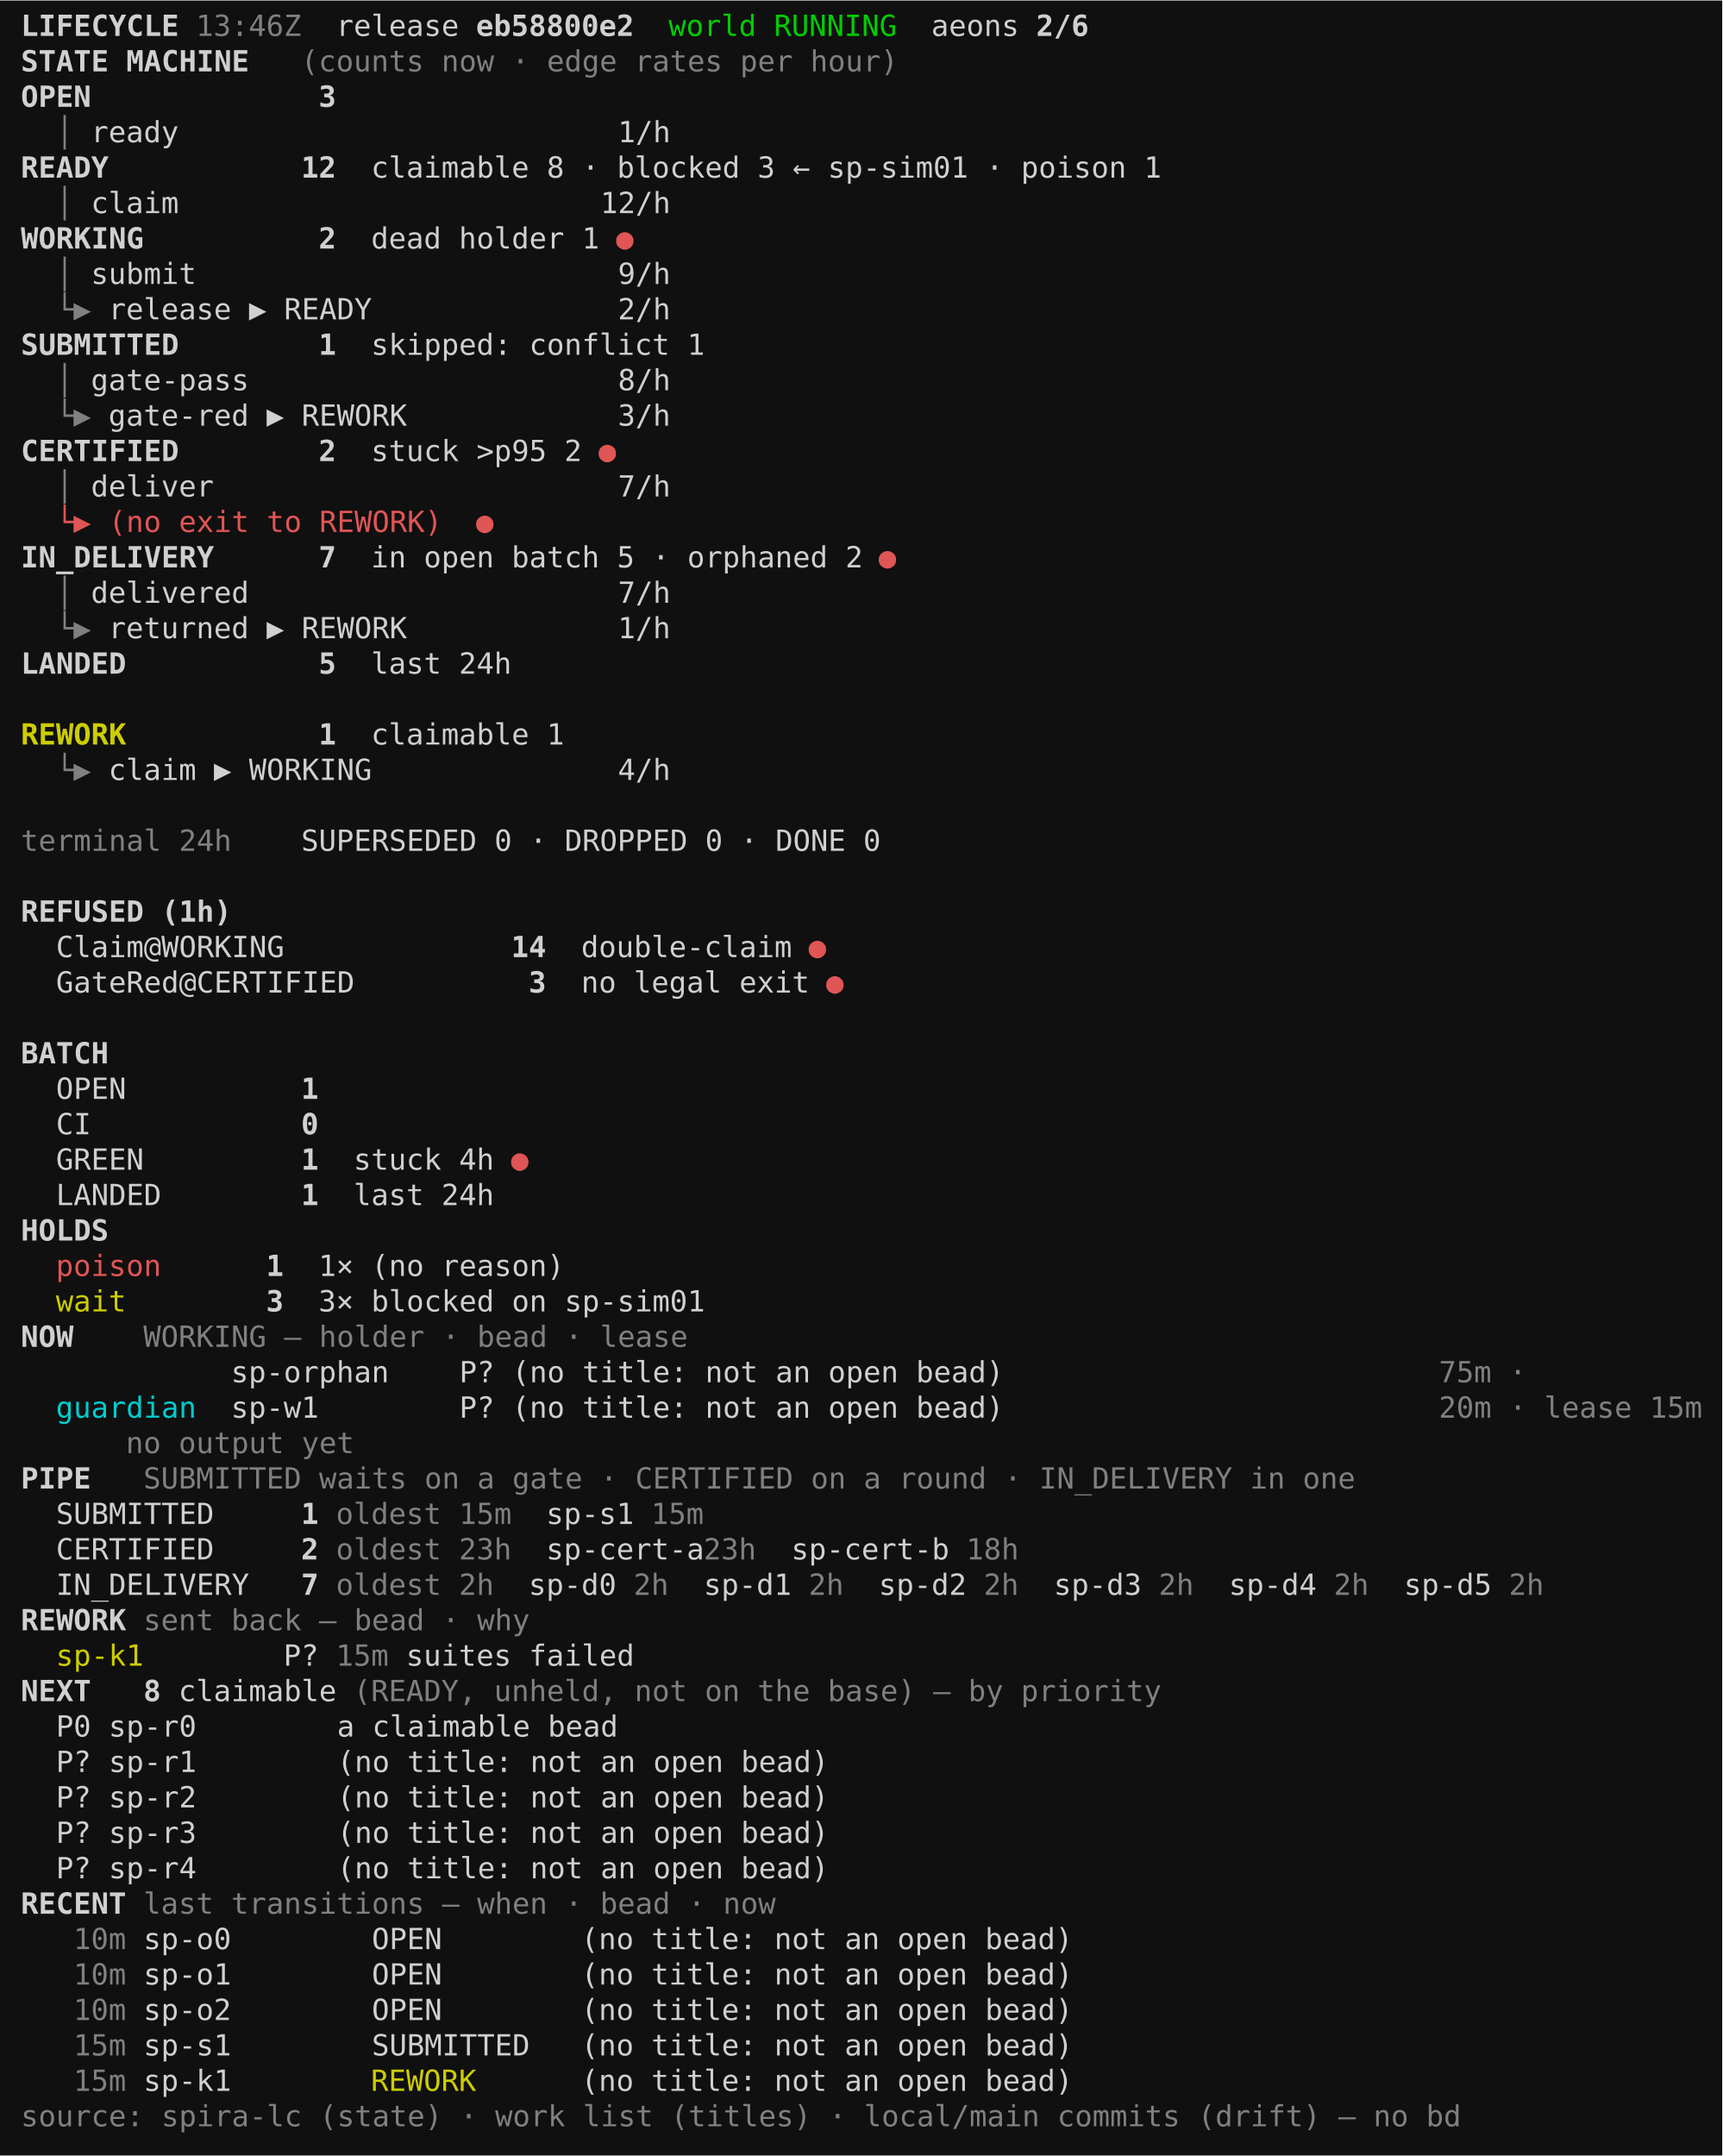
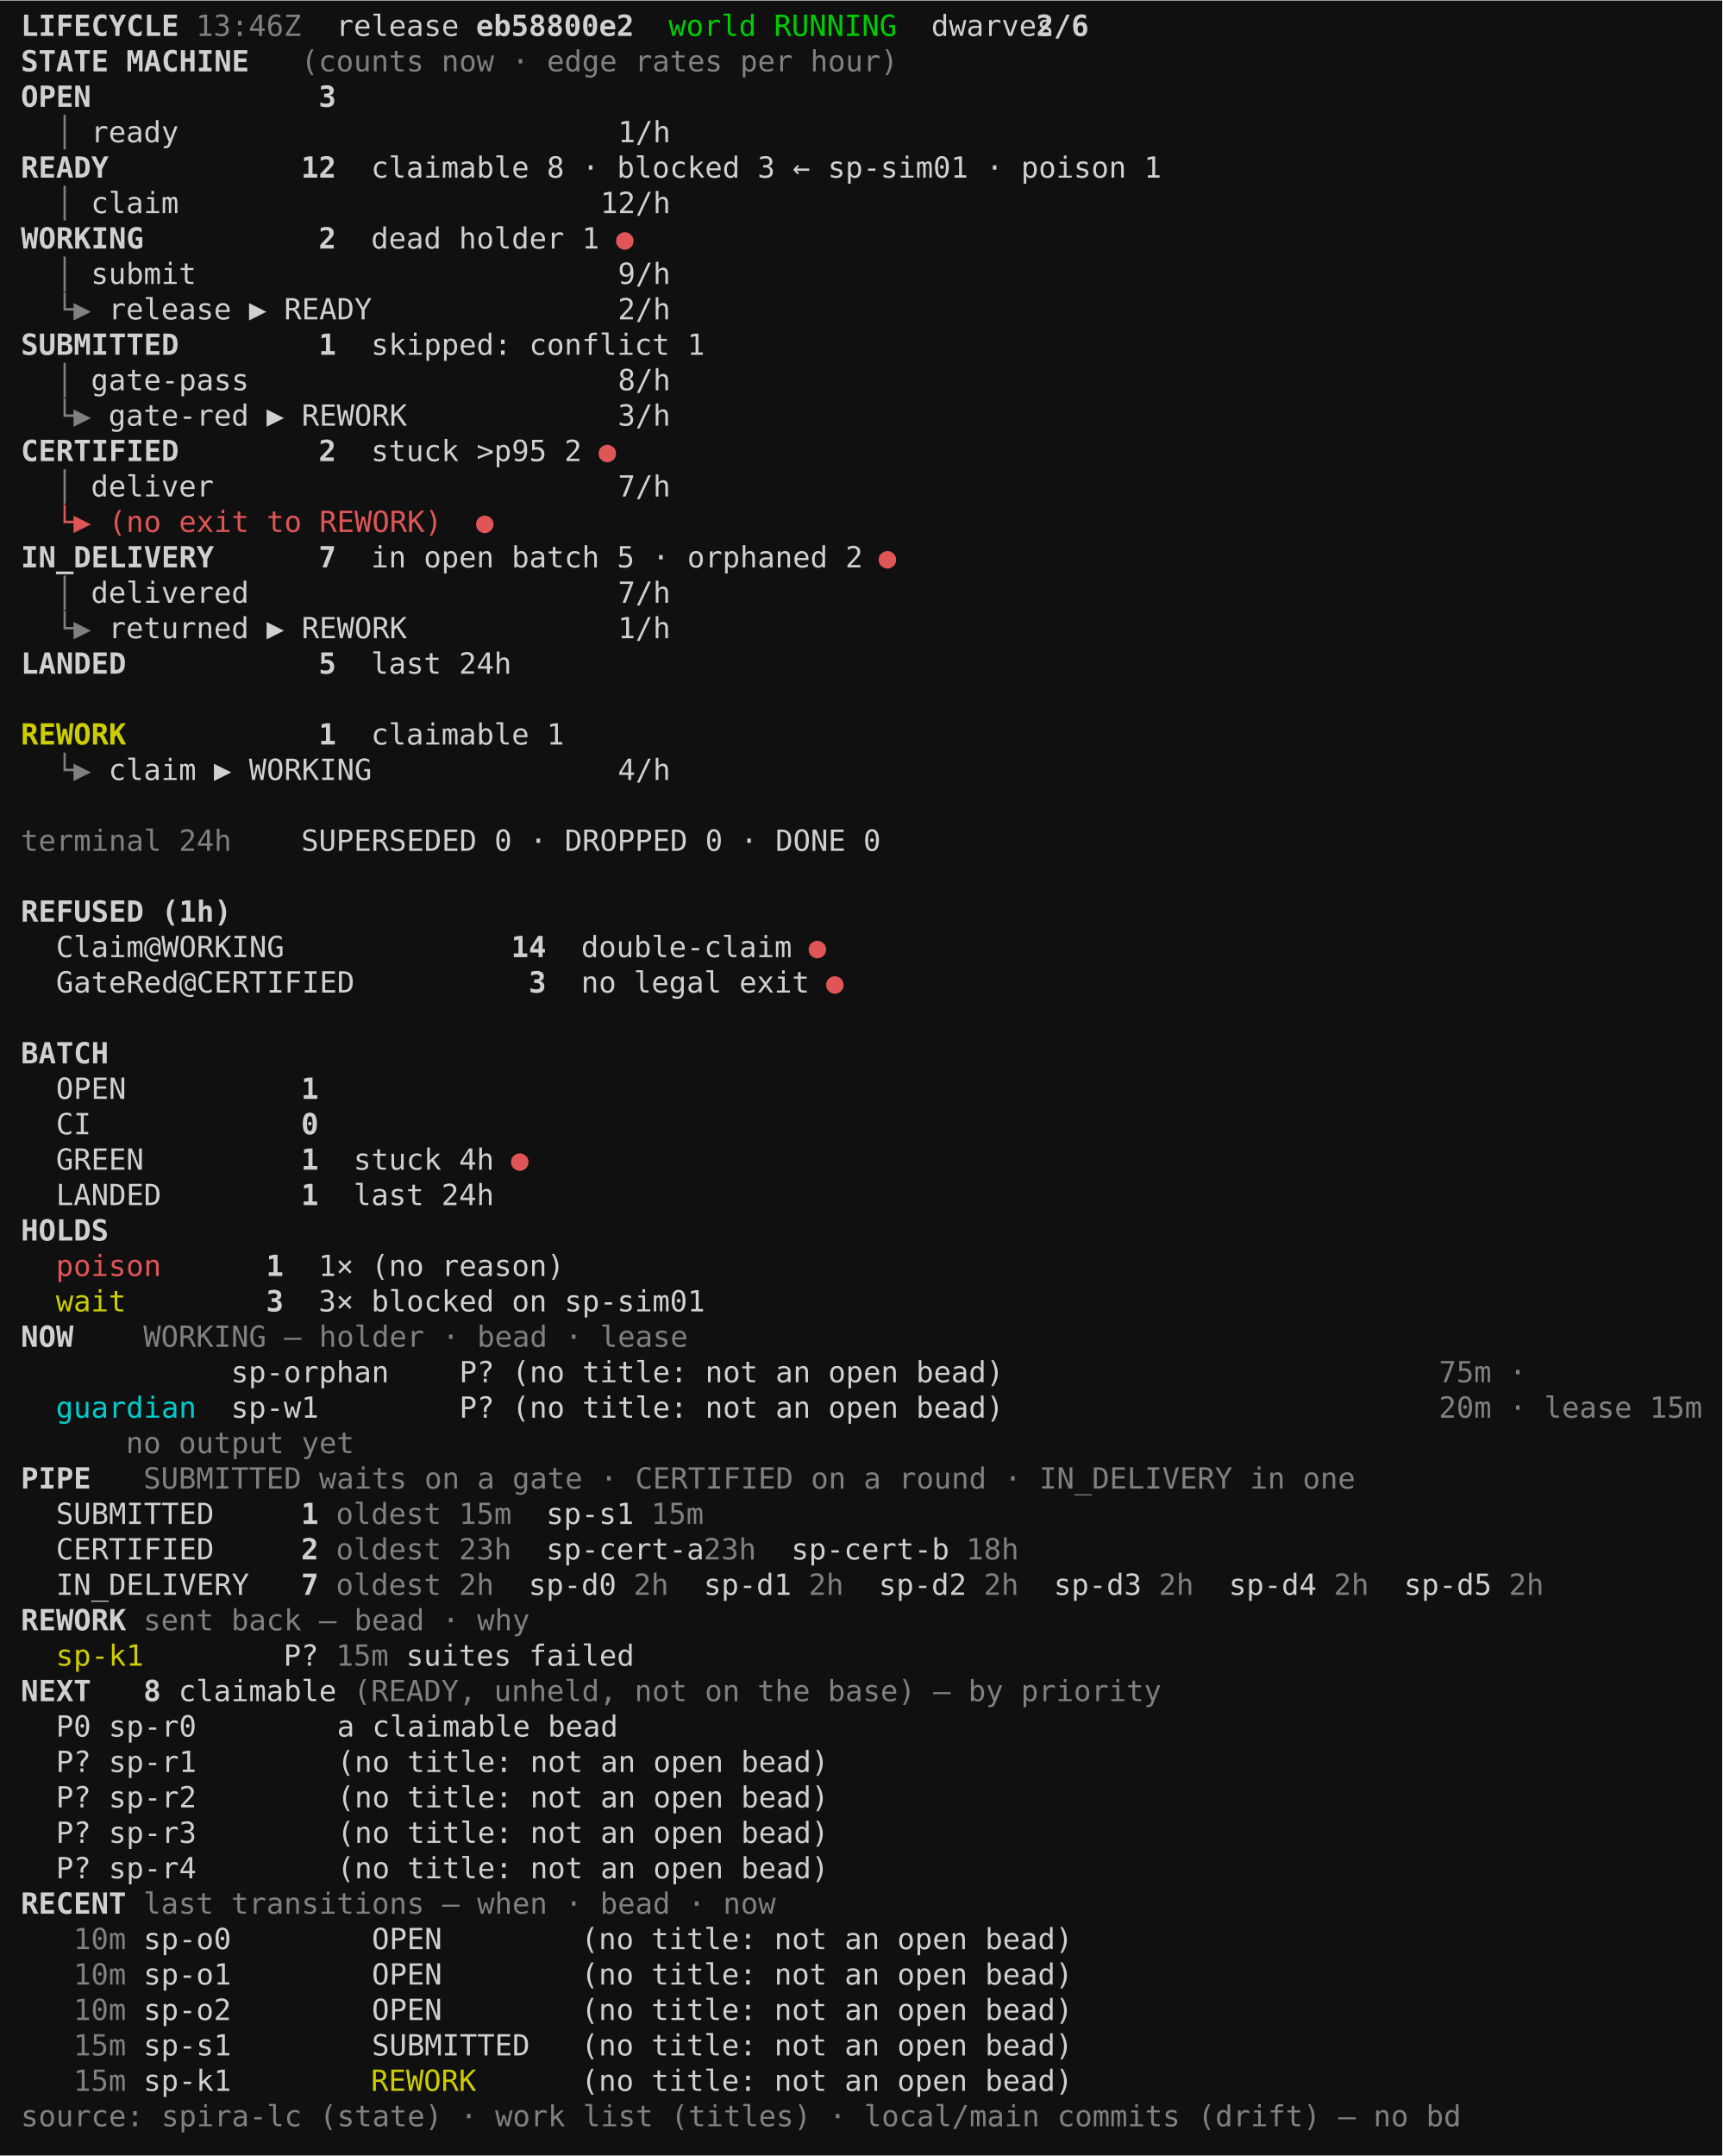
<svg xmlns="http://www.w3.org/2000/svg" width="826" height="1034" viewBox="0 0 826.4 1034.0" font-family="DejaVu Sans Mono,Menlo,monospace" font-size="14.0">
  <rect width="100%" height="100%" fill="#101010" />
  <text x="10.0" y="17.0" fill="#d0d0d0" font-weight="bold" xml:space="preserve">LIFECYCLE</text>
  <text x="94.0" y="17.0" fill="#808080" xml:space="preserve">13:46Z</text>
  <text x="144.4" y="17.0" fill="#d0d0d0" xml:space="preserve">  release </text>
  <text x="228.4" y="17.0" fill="#d0d0d0" font-weight="bold" xml:space="preserve">eb58800e2</text>
  <text x="320.8" y="17.0" fill="#00cd00" xml:space="preserve">world RUNNING</text>
-   <text x="430.0" y="17.0" fill="#d0d0d0" xml:space="preserve">  aeons </text>
+   <text x="430.0" y="17.0" fill="#d0d0d0" xml:space="preserve">  dwarves </text>
  <text x="497.2" y="17.0" fill="#d0d0d0" font-weight="bold" xml:space="preserve">2/6</text>
  <text x="10.0" y="34.0" fill="#d0d0d0" font-weight="bold" xml:space="preserve">STATE MACHINE</text>
  <text x="144.4" y="34.0" fill="#808080" xml:space="preserve">(counts now · edge rates per hour)</text>
  <text x="10.0" y="51.0" fill="#d0d0d0" font-weight="bold" xml:space="preserve">OPEN          </text>
  <text x="127.6" y="51.0" fill="#d0d0d0" font-weight="bold" xml:space="preserve">   3</text>
  <text x="26.8" y="68.0" fill="#808080" xml:space="preserve">│</text>
  <text x="35.2" y="68.0" fill="#d0d0d0" xml:space="preserve"> ready                         1/h</text>
  <text x="10.0" y="85.0" fill="#d0d0d0" font-weight="bold" xml:space="preserve">READY         </text>
  <text x="127.6" y="85.0" fill="#d0d0d0" font-weight="bold" xml:space="preserve">  12</text>
  <text x="161.2" y="85.0" fill="#d0d0d0" xml:space="preserve">  claimable 8 · blocked 3 ← sp-sim01 · poison 1</text>
  <text x="26.8" y="102.0" fill="#808080" xml:space="preserve">│</text>
  <text x="35.2" y="102.0" fill="#d0d0d0" xml:space="preserve"> claim                        12/h</text>
  <text x="10.0" y="119.0" fill="#d0d0d0" font-weight="bold" xml:space="preserve">WORKING       </text>
  <text x="127.6" y="119.0" fill="#d0d0d0" font-weight="bold" xml:space="preserve">   2</text>
  <text x="161.2" y="119.0" fill="#d0d0d0" xml:space="preserve">  dead holder 1 </text>
  <text x="295.6" y="119.0" fill="#e05555" xml:space="preserve">●</text>
  <text x="26.8" y="136.0" fill="#808080" xml:space="preserve">│</text>
  <text x="35.2" y="136.0" fill="#d0d0d0" xml:space="preserve"> submit                        9/h</text>
  <text x="26.8" y="153.0" fill="#808080" xml:space="preserve">└▶</text>
  <text x="43.6" y="153.0" fill="#d0d0d0" xml:space="preserve"> release ▶ READY              2/h</text>
  <text x="10.0" y="170.0" fill="#d0d0d0" font-weight="bold" xml:space="preserve">SUBMITTED     </text>
  <text x="127.6" y="170.0" fill="#d0d0d0" font-weight="bold" xml:space="preserve">   1</text>
  <text x="161.2" y="170.0" fill="#d0d0d0" xml:space="preserve">  skipped: conflict 1</text>
  <text x="26.8" y="187.0" fill="#808080" xml:space="preserve">│</text>
  <text x="35.2" y="187.0" fill="#d0d0d0" xml:space="preserve"> gate-pass                     8/h</text>
  <text x="26.8" y="204.0" fill="#808080" xml:space="preserve">└▶</text>
  <text x="43.6" y="204.0" fill="#d0d0d0" xml:space="preserve"> gate-red ▶ REWORK            3/h</text>
  <text x="10.0" y="221.0" fill="#d0d0d0" font-weight="bold" xml:space="preserve">CERTIFIED     </text>
  <text x="127.6" y="221.0" fill="#d0d0d0" font-weight="bold" xml:space="preserve">   2</text>
  <text x="161.2" y="221.0" fill="#d0d0d0" xml:space="preserve">  stuck &gt;p95 2 </text>
  <text x="287.2" y="221.0" fill="#e05555" xml:space="preserve">●</text>
  <text x="26.8" y="238.0" fill="#808080" xml:space="preserve">│</text>
  <text x="35.2" y="238.0" fill="#d0d0d0" xml:space="preserve"> deliver                       7/h</text>
  <text x="26.8" y="255.0" fill="#e05555" xml:space="preserve">└▶ (no exit to REWORK)</text>
  <text x="228.4" y="255.0" fill="#e05555" xml:space="preserve">●</text>
  <text x="10.0" y="272.0" fill="#d0d0d0" font-weight="bold" xml:space="preserve">IN_DELIVERY   </text>
  <text x="127.6" y="272.0" fill="#d0d0d0" font-weight="bold" xml:space="preserve">   7</text>
  <text x="161.2" y="272.0" fill="#d0d0d0" xml:space="preserve">  in open batch 5 · orphaned 2 </text>
  <text x="421.6" y="272.0" fill="#e05555" xml:space="preserve">●</text>
  <text x="26.8" y="289.0" fill="#808080" xml:space="preserve">│</text>
  <text x="35.2" y="289.0" fill="#d0d0d0" xml:space="preserve"> delivered                     7/h</text>
  <text x="26.8" y="306.0" fill="#808080" xml:space="preserve">└▶</text>
  <text x="43.6" y="306.0" fill="#d0d0d0" xml:space="preserve"> returned ▶ REWORK            1/h</text>
  <text x="10.0" y="323.0" fill="#d0d0d0" font-weight="bold" xml:space="preserve">LANDED        </text>
  <text x="127.6" y="323.0" fill="#d0d0d0" font-weight="bold" xml:space="preserve">   5</text>
  <text x="161.2" y="323.0" fill="#d0d0d0" xml:space="preserve">  last 24h</text>
  <text x="10.0" y="357.0" fill="#cdcd00" font-weight="bold" xml:space="preserve">REWORK        </text>
  <text x="127.6" y="357.0" fill="#d0d0d0" font-weight="bold" xml:space="preserve">   1</text>
  <text x="161.2" y="357.0" fill="#d0d0d0" xml:space="preserve">  claimable 1</text>
  <text x="26.8" y="374.0" fill="#808080" xml:space="preserve">└▶</text>
  <text x="43.6" y="374.0" fill="#d0d0d0" xml:space="preserve"> claim ▶ WORKING              4/h</text>
  <text x="10.0" y="408.0" fill="#808080" xml:space="preserve">terminal 24h</text>
  <text x="110.8" y="408.0" fill="#d0d0d0" xml:space="preserve">    SUPERSEDED 0 · DROPPED 0 · DONE 0</text>
  <text x="10.0" y="442.0" fill="#d0d0d0" font-weight="bold" xml:space="preserve">REFUSED (1h)</text>
  <text x="10.0" y="459.0" fill="#d0d0d0" xml:space="preserve">  Claim@WORKING           </text>
  <text x="228.4" y="459.0" fill="#d0d0d0" font-weight="bold" xml:space="preserve">  14</text>
  <text x="262.0" y="459.0" fill="#d0d0d0" xml:space="preserve">  double-claim </text>
  <text x="388.0" y="459.0" fill="#e05555" xml:space="preserve">●</text>
  <text x="10.0" y="476.0" fill="#d0d0d0" xml:space="preserve">  GateRed@CERTIFIED       </text>
  <text x="228.4" y="476.0" fill="#d0d0d0" font-weight="bold" xml:space="preserve">   3</text>
  <text x="262.0" y="476.0" fill="#d0d0d0" xml:space="preserve">  no legal exit </text>
  <text x="396.4" y="476.0" fill="#e05555" xml:space="preserve">●</text>
  <text x="10.0" y="510.0" fill="#d0d0d0" font-weight="bold" xml:space="preserve">BATCH</text>
  <text x="10.0" y="527.0" fill="#d0d0d0" xml:space="preserve">  OPEN        </text>
  <text x="127.6" y="527.0" fill="#d0d0d0" font-weight="bold" xml:space="preserve">  1</text>
  <text x="10.0" y="544.0" fill="#d0d0d0" xml:space="preserve">  CI          </text>
  <text x="127.6" y="544.0" fill="#d0d0d0" font-weight="bold" xml:space="preserve">  0</text>
  <text x="10.0" y="561.0" fill="#d0d0d0" xml:space="preserve">  GREEN       </text>
  <text x="127.6" y="561.0" fill="#d0d0d0" font-weight="bold" xml:space="preserve">  1</text>
  <text x="152.8" y="561.0" fill="#d0d0d0" xml:space="preserve">  stuck 4h </text>
  <text x="245.2" y="561.0" fill="#e05555" xml:space="preserve">●</text>
  <text x="10.0" y="578.0" fill="#d0d0d0" xml:space="preserve">  LANDED      </text>
  <text x="127.6" y="578.0" fill="#d0d0d0" font-weight="bold" xml:space="preserve">  1</text>
  <text x="152.8" y="578.0" fill="#d0d0d0" xml:space="preserve">  last 24h</text>
  <text x="10.0" y="595.0" fill="#d0d0d0" font-weight="bold" xml:space="preserve">HOLDS</text>
  <text x="26.8" y="612.0" fill="#e05555" xml:space="preserve">poison   </text>
  <text x="102.4" y="612.0" fill="#d0d0d0" font-weight="bold" xml:space="preserve">   1</text>
  <text x="136.0" y="612.0" fill="#d0d0d0" xml:space="preserve">  1× (no reason)</text>
  <text x="26.8" y="629.0" fill="#cdcd00" xml:space="preserve">wait     </text>
  <text x="102.4" y="629.0" fill="#d0d0d0" font-weight="bold" xml:space="preserve">   3</text>
  <text x="136.0" y="629.0" fill="#d0d0d0" xml:space="preserve">  3× blocked on sp-sim01</text>
  <text x="10.0" y="646.0" fill="#d0d0d0" font-weight="bold" xml:space="preserve">NOW</text>
  <text x="68.8" y="646.0" fill="#808080" xml:space="preserve">WORKING — holder · bead · lease</text>
  <text x="102.4" y="663.0" fill="#d0d0d0" xml:space="preserve"> sp-orphan    P? (no title: not an open bead)                         </text>
  <text x="690.4" y="663.0" fill="#808080" xml:space="preserve">75m · </text>
  <text x="26.8" y="680.0" fill="#00cdcd" xml:space="preserve">guardian </text>
  <text x="102.4" y="680.0" fill="#d0d0d0" xml:space="preserve"> sp-w1        P? (no title: not an open bead)                         </text>
  <text x="690.4" y="680.0" fill="#808080" xml:space="preserve">20m · lease 15m</text>
  <text x="60.4" y="697.0" fill="#808080" xml:space="preserve">no output yet</text>
  <text x="10.0" y="714.0" fill="#d0d0d0" font-weight="bold" xml:space="preserve">PIPE</text>
  <text x="68.8" y="714.0" fill="#808080" xml:space="preserve">SUBMITTED waits on a gate · CERTIFIED on a round · IN_DELIVERY in one</text>
  <text x="10.0" y="731.0" fill="#d0d0d0" xml:space="preserve">  SUBMITTED   </text>
  <text x="127.6" y="731.0" fill="#d0d0d0" font-weight="bold" xml:space="preserve">  1</text>
  <text x="161.2" y="731.0" fill="#808080" xml:space="preserve">oldest 15m</text>
  <text x="245.2" y="731.0" fill="#d0d0d0" xml:space="preserve">  sp-s1 </text>
  <text x="312.4" y="731.0" fill="#808080" xml:space="preserve">15m</text>
  <text x="10.0" y="748.0" fill="#d0d0d0" xml:space="preserve">  CERTIFIED   </text>
  <text x="127.6" y="748.0" fill="#d0d0d0" font-weight="bold" xml:space="preserve">  2</text>
  <text x="161.2" y="748.0" fill="#808080" xml:space="preserve">oldest 23h</text>
  <text x="245.2" y="748.0" fill="#d0d0d0" xml:space="preserve">  sp-cert-a </text>
  <text x="337.6" y="748.0" fill="#808080" xml:space="preserve">23h</text>
  <text x="362.8" y="748.0" fill="#d0d0d0" xml:space="preserve">  sp-cert-b </text>
  <text x="463.6" y="748.0" fill="#808080" xml:space="preserve">18h</text>
  <text x="10.0" y="765.0" fill="#d0d0d0" xml:space="preserve">  IN_DELIVERY </text>
  <text x="127.6" y="765.0" fill="#d0d0d0" font-weight="bold" xml:space="preserve">  7</text>
  <text x="161.2" y="765.0" fill="#808080" xml:space="preserve">oldest 2h</text>
  <text x="236.8" y="765.0" fill="#d0d0d0" xml:space="preserve">  sp-d0 </text>
  <text x="304.0" y="765.0" fill="#808080" xml:space="preserve">2h</text>
  <text x="320.8" y="765.0" fill="#d0d0d0" xml:space="preserve">  sp-d1 </text>
  <text x="388.0" y="765.0" fill="#808080" xml:space="preserve">2h</text>
  <text x="404.8" y="765.0" fill="#d0d0d0" xml:space="preserve">  sp-d2 </text>
  <text x="472.0" y="765.0" fill="#808080" xml:space="preserve">2h</text>
  <text x="488.8" y="765.0" fill="#d0d0d0" xml:space="preserve">  sp-d3 </text>
  <text x="556.0" y="765.0" fill="#808080" xml:space="preserve">2h</text>
  <text x="572.8" y="765.0" fill="#d0d0d0" xml:space="preserve">  sp-d4 </text>
  <text x="640.0" y="765.0" fill="#808080" xml:space="preserve">2h</text>
  <text x="656.8" y="765.0" fill="#d0d0d0" xml:space="preserve">  sp-d5 </text>
  <text x="724.0" y="765.0" fill="#808080" xml:space="preserve">2h</text>
  <text x="10.0" y="782.0" fill="#d0d0d0" font-weight="bold" xml:space="preserve">REWORK</text>
  <text x="68.8" y="782.0" fill="#808080" xml:space="preserve">sent back — bead · why</text>
  <text x="26.8" y="799.0" fill="#cdcd00" xml:space="preserve">sp-k1       </text>
  <text x="127.6" y="799.0" fill="#d0d0d0" xml:space="preserve"> P? </text>
  <text x="161.2" y="799.0" fill="#808080" xml:space="preserve">15m</text>
  <text x="186.4" y="799.0" fill="#d0d0d0" xml:space="preserve"> suites failed</text>
  <text x="10.0" y="816.0" fill="#d0d0d0" font-weight="bold" xml:space="preserve">NEXT</text>
  <text x="68.8" y="816.0" fill="#d0d0d0" font-weight="bold" xml:space="preserve">8</text>
  <text x="77.2" y="816.0" fill="#d0d0d0" xml:space="preserve"> claimable </text>
  <text x="169.6" y="816.0" fill="#808080" xml:space="preserve">(READY, unheld, not on the base) — by priority</text>
  <text x="10.0" y="833.0" fill="#d0d0d0" xml:space="preserve">  P0 sp-r0        a claimable bead</text>
  <text x="10.0" y="850.0" fill="#d0d0d0" xml:space="preserve">  P? sp-r1        (no title: not an open bead)</text>
  <text x="10.0" y="867.0" fill="#d0d0d0" xml:space="preserve">  P? sp-r2        (no title: not an open bead)</text>
  <text x="10.0" y="884.0" fill="#d0d0d0" xml:space="preserve">  P? sp-r3        (no title: not an open bead)</text>
  <text x="10.0" y="901.0" fill="#d0d0d0" xml:space="preserve">  P? sp-r4        (no title: not an open bead)</text>
  <text x="10.0" y="918.0" fill="#d0d0d0" font-weight="bold" xml:space="preserve">RECENT</text>
  <text x="68.8" y="918.0" fill="#808080" xml:space="preserve">last transitions — when · bead · now</text>
  <text x="26.8" y="935.0" fill="#808080" xml:space="preserve"> 10m</text>
  <text x="60.4" y="935.0" fill="#d0d0d0" xml:space="preserve"> sp-o0        OPEN       </text>
  <text x="270.4" y="935.0" fill="#d0d0d0" xml:space="preserve"> (no title: not an open bead)</text>
  <text x="26.8" y="952.0" fill="#808080" xml:space="preserve"> 10m</text>
  <text x="60.4" y="952.0" fill="#d0d0d0" xml:space="preserve"> sp-o1        OPEN       </text>
  <text x="270.4" y="952.0" fill="#d0d0d0" xml:space="preserve"> (no title: not an open bead)</text>
  <text x="26.8" y="969.0" fill="#808080" xml:space="preserve"> 10m</text>
  <text x="60.4" y="969.0" fill="#d0d0d0" xml:space="preserve"> sp-o2        OPEN       </text>
  <text x="270.4" y="969.0" fill="#d0d0d0" xml:space="preserve"> (no title: not an open bead)</text>
  <text x="26.8" y="986.0" fill="#808080" xml:space="preserve"> 15m</text>
  <text x="60.4" y="986.0" fill="#d0d0d0" xml:space="preserve"> sp-s1        SUBMITTED  </text>
  <text x="270.4" y="986.0" fill="#d0d0d0" xml:space="preserve"> (no title: not an open bead)</text>
  <text x="26.8" y="1003.0" fill="#808080" xml:space="preserve"> 15m</text>
  <text x="60.4" y="1003.0" fill="#d0d0d0" xml:space="preserve"> sp-k1        </text>
  <text x="178.0" y="1003.0" fill="#cdcd00" xml:space="preserve">REWORK     </text>
  <text x="270.4" y="1003.0" fill="#d0d0d0" xml:space="preserve"> (no title: not an open bead)</text>
  <text x="10.0" y="1020.0" fill="#808080" xml:space="preserve">source: spira-lc (state) · work list (titles) · local/main commits (drift) — no bd</text>
</svg>
